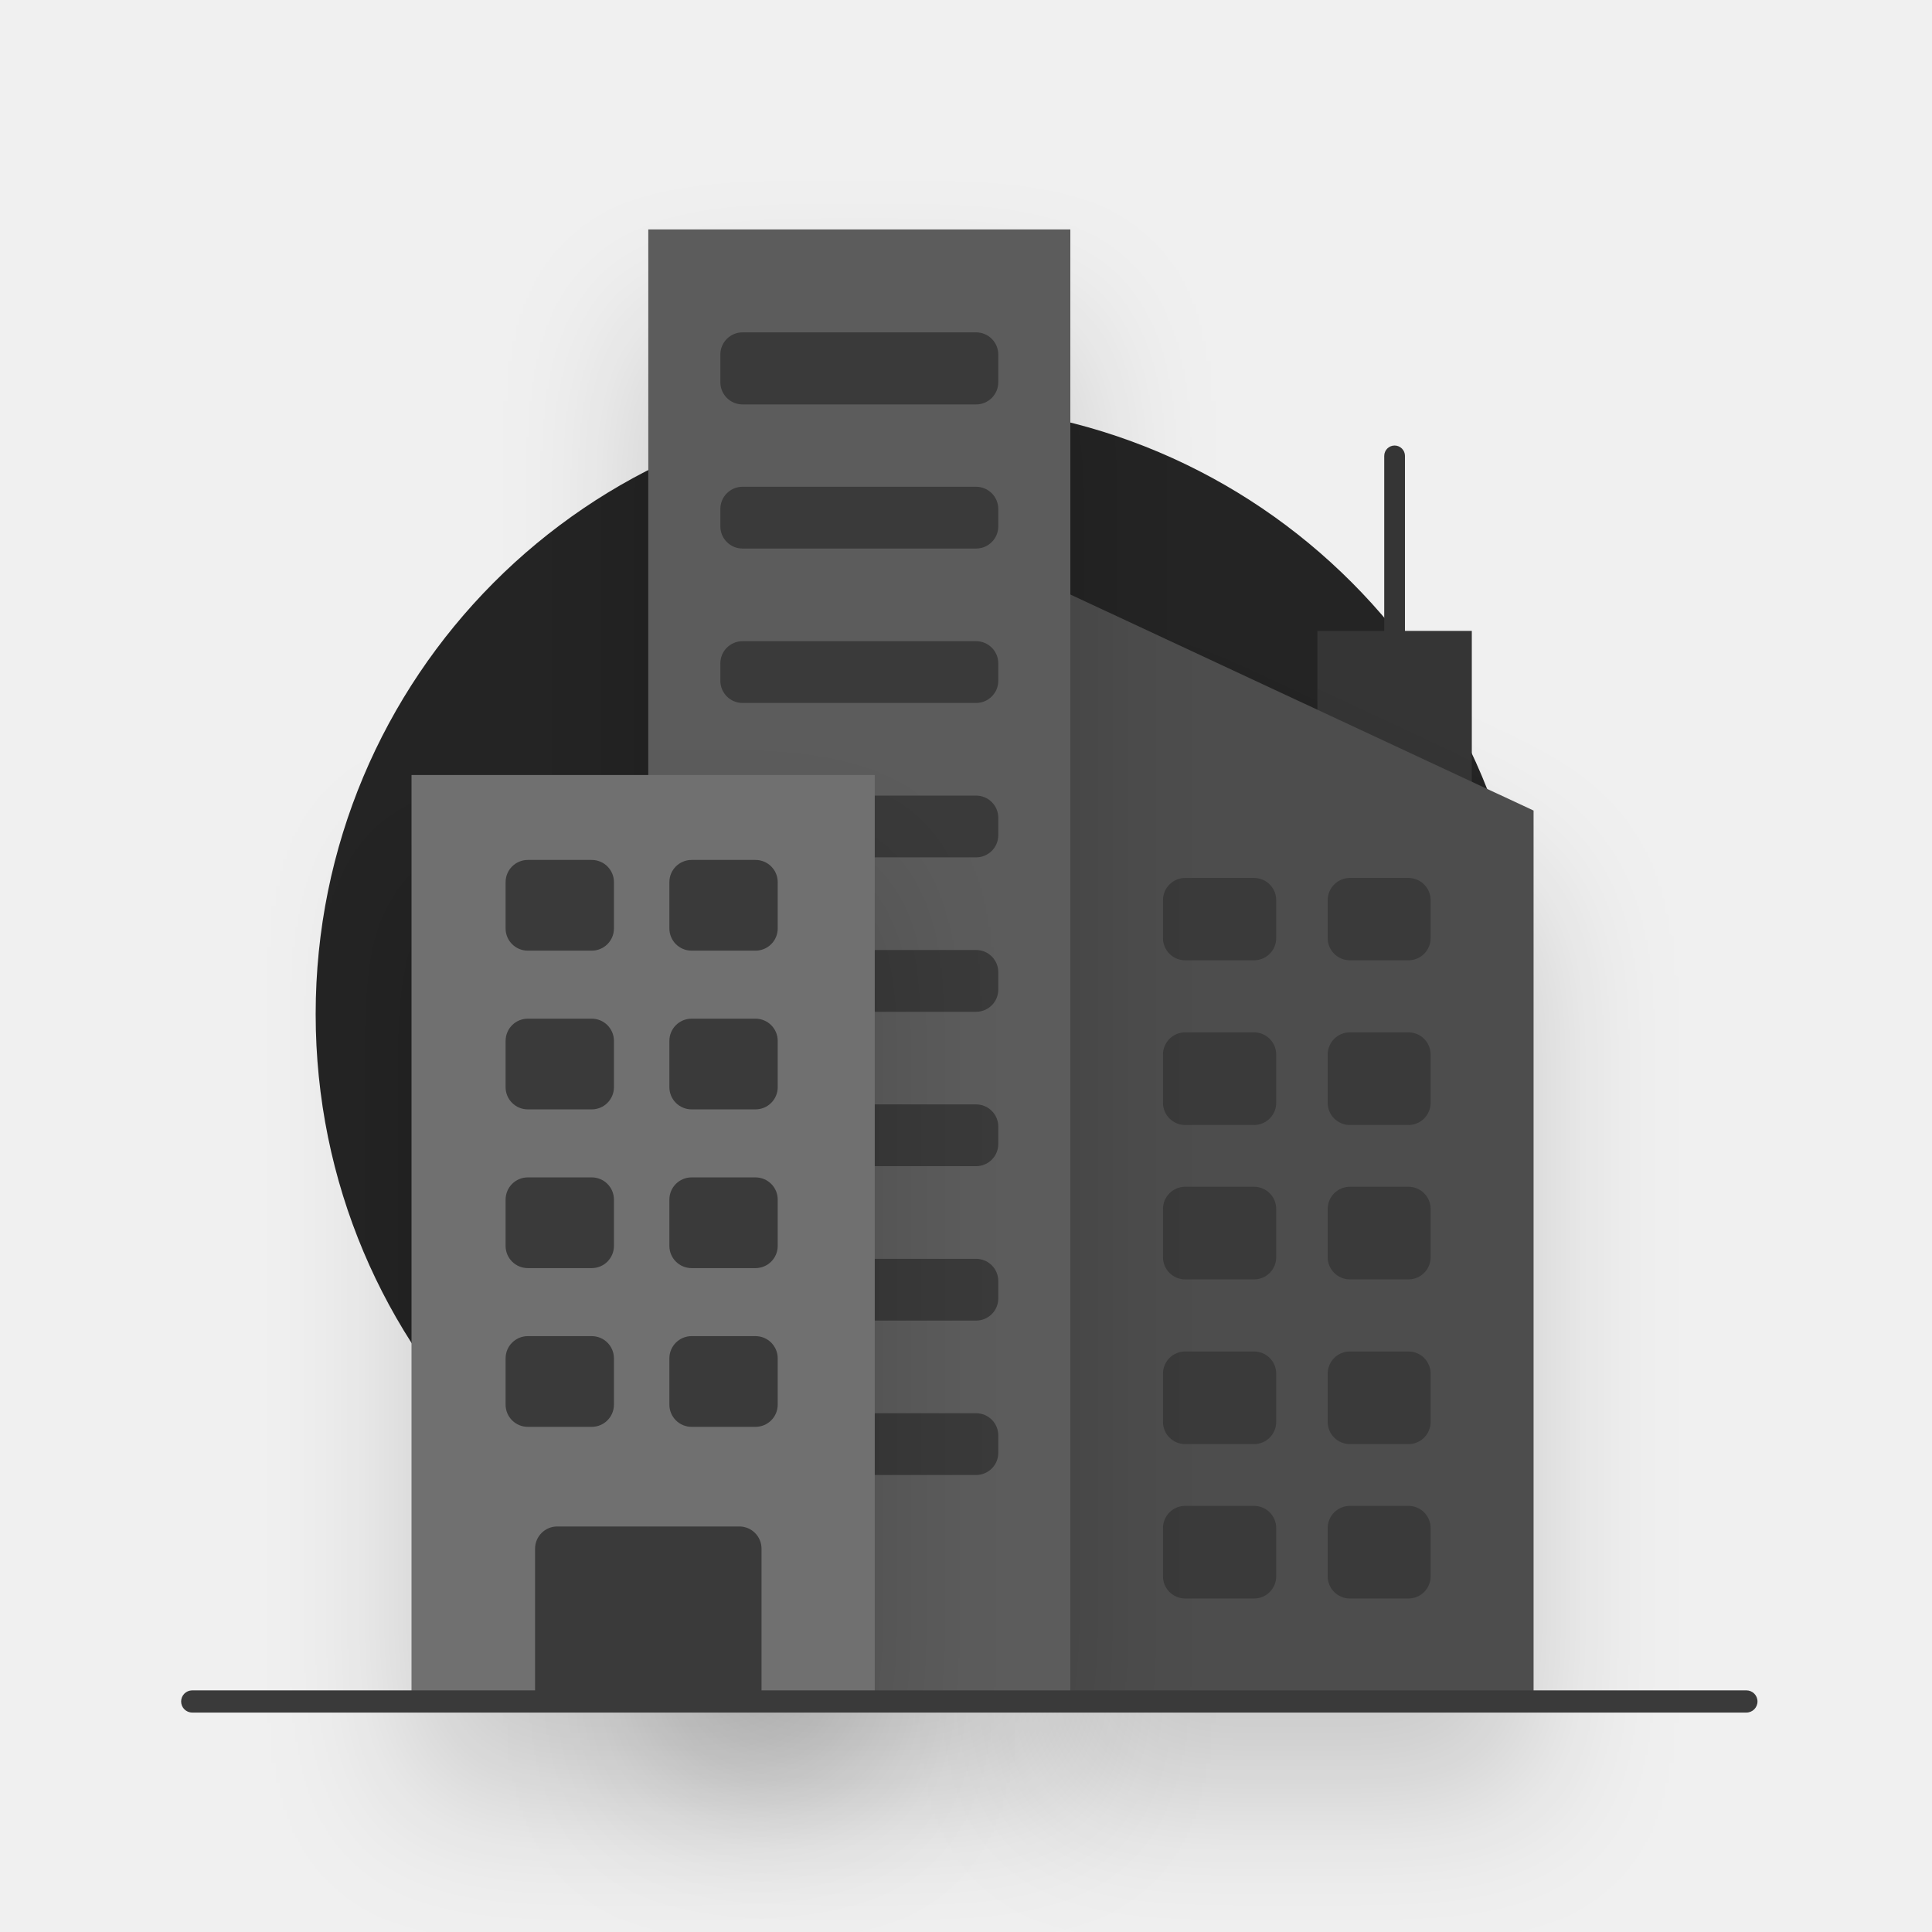
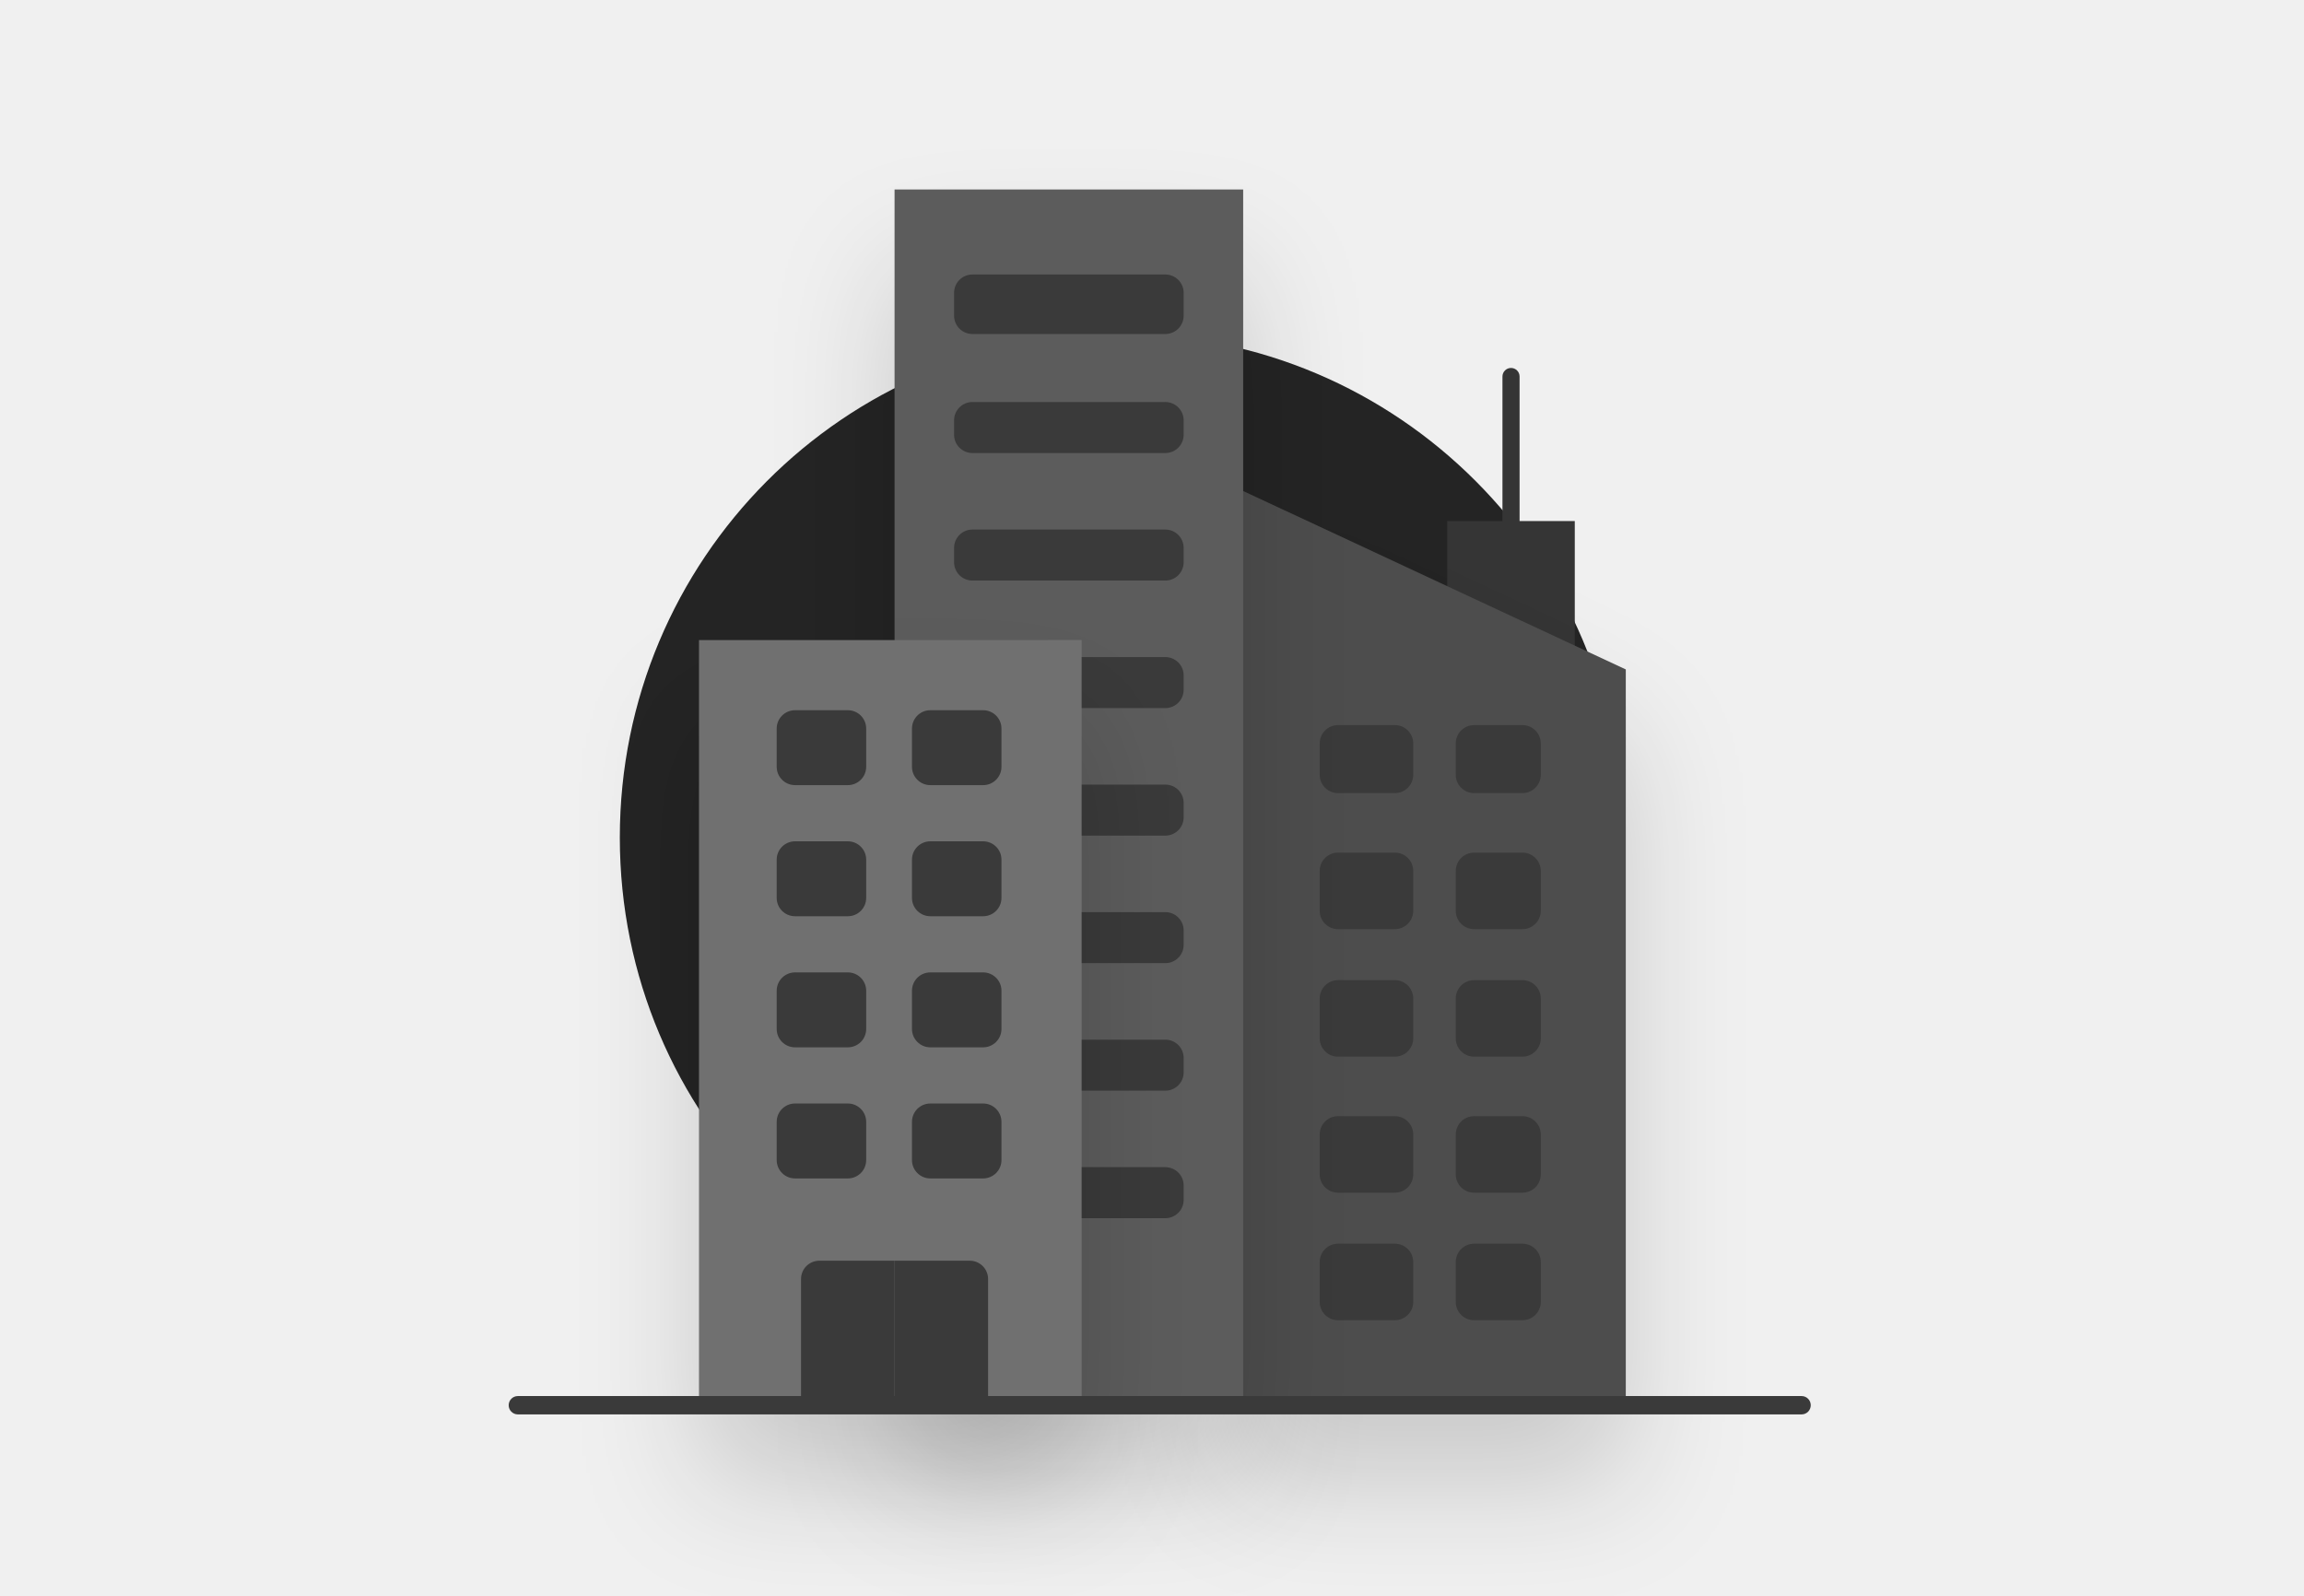
- <svg xmlns="http://www.w3.org/2000/svg" width="160" height="160" fill="none" viewBox="0 0 160 160">
-   <g clip-path="url(#a)">
-     <path fill="#242424" d="M76.404 134.389c27.779 0 50.262-22.602 50.262-50.489 0-27.887-22.483-50.408-50.262-50.408-27.778 0-50.262 22.603-50.262 50.49 0 27.968 22.565 50.407 50.262 50.407Z" />
-     <path fill="#353535" fill-rule="evenodd" d="M115.495 36.897c.474 0 .858.384.858.858v15.771a.858.858 0 1 1-1.717 0V37.755c0-.474.385-.858.859-.858Z" clip-rule="evenodd" />
-     <path fill="#353535" d="M109.101 52.248h12.788v12.787h-12.788V52.248Z" />
-     <g filter="url(#b)">
-       <path fill="#4D4D4D" d="m87.789 48.837 39.215 18.29v73.781H87.789v-92.07Z" />
+ <svg xmlns="http://www.w3.org/2000/svg" width="231" height="160" viewBox="0 0 231 160" fill="none">
+   <g clip-path="url(#clip0_4731_668)">
+     <path d="M112.405 134.389C140.183 134.389 162.667 111.787 162.667 83.9C162.667 56.013 140.183 33.492 112.405 33.492C84.626 33.492 62.143 56.094 62.143 83.981C62.143 111.95 84.707 134.389 112.405 134.389Z" fill="#242424" />
+     <path fill-rule="evenodd" clip-rule="evenodd" d="M151.495 36.896C151.969 36.896 152.354 37.281 152.354 37.755V53.526C152.354 54 151.969 54.385 151.495 54.385C151.021 54.385 150.637 54 150.637 53.526V37.755C150.637 37.281 151.021 36.896 151.495 36.896Z" fill="#353535" />
+     <path d="M145.101 52.248H157.888V65.035H145.101V52.248Z" fill="#353535" />
+     <g filter="url(#filter0_d_4731_668)">
+       <path d="M123.788 48.837L163.003 67.127V140.908H123.788V48.837Z" fill="#4D4D4D" />
    </g>
-     <path fill="#3A3A3A" d="M96.314 74.546c0-1.015.823-1.838 1.838-1.838h5.7c1.016 0 1.839.823 1.839 1.838v3.143a1.839 1.839 0 0 1-1.839 1.839h-5.7a1.839 1.839 0 0 1-1.838-1.839v-3.142Zm0 12.788c0-1.015.823-1.839 1.838-1.839h5.7a1.84 1.84 0 0 1 1.839 1.84v3.994a1.839 1.839 0 0 1-1.839 1.839h-5.7a1.839 1.839 0 0 1-1.838-1.839v-3.995Zm0 12.787c0-1.015.823-1.838 1.838-1.838h5.7c1.016 0 1.839.823 1.839 1.838v3.996a1.838 1.838 0 0 1-1.839 1.838h-5.7a1.838 1.838 0 0 1-1.838-1.838v-3.996Zm0 13.641c0-1.016.823-1.839 1.838-1.839h5.7c1.016 0 1.839.823 1.839 1.839v3.995a1.838 1.838 0 0 1-1.839 1.838h-5.7a1.838 1.838 0 0 1-1.838-1.838v-3.995Zm0 12.787c0-1.016.823-1.839 1.838-1.839h5.7c1.016 0 1.839.823 1.839 1.839v3.995a1.838 1.838 0 0 1-1.839 1.838h-5.7a1.838 1.838 0 0 1-1.838-1.838v-3.995Zm13.64-52.003c0-1.015.823-1.838 1.839-1.838h4.847c1.016 0 1.839.823 1.839 1.838v3.143a1.839 1.839 0 0 1-1.839 1.839h-4.847a1.839 1.839 0 0 1-1.839-1.839v-3.142Zm0 12.788a1.84 1.84 0 0 1 1.839-1.839h4.847a1.84 1.84 0 0 1 1.839 1.84v3.994a1.839 1.839 0 0 1-1.839 1.839h-4.847a1.839 1.839 0 0 1-1.839-1.839v-3.995Zm0 12.787c0-1.015.823-1.838 1.839-1.838h4.847c1.016 0 1.839.823 1.839 1.838v3.996a1.838 1.838 0 0 1-1.839 1.838h-4.847a1.838 1.838 0 0 1-1.839-1.838v-3.996Zm0 13.641c0-1.016.823-1.839 1.839-1.839h4.847c1.016 0 1.839.823 1.839 1.839v3.995a1.838 1.838 0 0 1-1.839 1.838h-4.847a1.838 1.838 0 0 1-1.839-1.838v-3.995Zm0 12.787c0-1.016.823-1.839 1.839-1.839h4.847c1.016 0 1.839.823 1.839 1.839v3.995a1.838 1.838 0 0 1-1.839 1.838h-4.847a1.838 1.838 0 0 1-1.839-1.838v-3.995Z" />
-     <g filter="url(#c)">
-       <path fill="#5C5C5C" d="M53.688 19h34.953v121.908H53.688V19Z" />
+     <path d="M132.313 74.546C132.313 73.531 133.137 72.708 134.152 72.708H139.852C140.868 72.708 141.691 73.531 141.691 74.546V77.689C141.691 78.704 140.868 79.528 139.852 79.528H134.152C133.137 79.528 132.313 78.704 132.313 77.689V74.546Z" fill="#3A3A3A" />
+     <path d="M132.313 87.334C132.313 86.319 133.137 85.495 134.152 85.495H139.852C140.868 85.495 141.691 86.319 141.691 87.334V91.329C141.691 92.345 140.868 93.168 139.852 93.168H134.152C133.137 93.168 132.313 92.345 132.313 91.329V87.334Z" fill="#3A3A3A" />
+     <path d="M132.313 100.121C132.313 99.106 133.137 98.283 134.152 98.283H139.852C140.868 98.283 141.691 99.106 141.691 100.121V104.116C141.691 105.132 140.868 105.955 139.852 105.955H134.152C133.137 105.955 132.313 105.132 132.313 104.116V100.121Z" fill="#3A3A3A" />
+     <path d="M132.313 113.761C132.313 112.746 133.137 111.923 134.152 111.923H139.852C140.868 111.923 141.691 112.746 141.691 113.761V117.756C141.691 118.772 140.868 119.595 139.852 119.595H134.152C133.137 119.595 132.313 118.772 132.313 117.756V113.761Z" fill="#3A3A3A" />
+     <path d="M132.313 126.549C132.313 125.533 133.137 124.71 134.152 124.71H139.852C140.868 124.71 141.691 125.533 141.691 126.549V130.544C141.691 131.559 140.868 132.383 139.852 132.383H134.152C133.137 132.383 132.313 131.559 132.313 130.544V126.549Z" fill="#3A3A3A" />
+     <path d="M145.954 74.546C145.954 73.531 146.777 72.708 147.793 72.708H152.64C153.656 72.708 154.479 73.531 154.479 74.546V77.689C154.479 78.704 153.656 79.528 152.64 79.528H147.793C146.777 79.528 145.954 78.704 145.954 77.689V74.546Z" fill="#3A3A3A" />
+     <path d="M145.954 87.334C145.954 86.319 146.777 85.495 147.793 85.495H152.64C153.656 85.495 154.479 86.319 154.479 87.334V91.329C154.479 92.345 153.656 93.168 152.64 93.168H147.793C146.777 93.168 145.954 92.345 145.954 91.329V87.334Z" fill="#3A3A3A" />
+     <path d="M145.954 100.121C145.954 99.106 146.777 98.283 147.793 98.283H152.64C153.656 98.283 154.479 99.106 154.479 100.121V104.116C154.479 105.132 153.656 105.955 152.64 105.955H147.793C146.777 105.955 145.954 105.132 145.954 104.116V100.121Z" fill="#3A3A3A" />
+     <path d="M145.954 113.761C145.954 112.746 146.777 111.923 147.793 111.923H152.64C153.656 111.923 154.479 112.746 154.479 113.761V117.756C154.479 118.772 153.656 119.595 152.64 119.595H147.793C146.777 119.595 145.954 118.772 145.954 117.756V113.761Z" fill="#3A3A3A" />
+     <path d="M145.954 126.549C145.954 125.533 146.777 124.71 147.793 124.71H152.64C153.656 124.71 154.479 125.533 154.479 126.549V130.544C154.479 131.559 153.656 132.383 152.64 132.383H147.793C146.777 132.383 145.954 131.559 145.954 130.544V126.549Z" fill="#3A3A3A" />
+     <g filter="url(#filter1_d_4731_668)">
+       <path d="M89.689 19H124.641V140.908H89.689V19Z" fill="#5C5C5C" />
    </g>
-     <path fill="#3A3A3A" d="M59.656 29.364a1.84 1.84 0 0 1 1.839-1.839h19.34c1.016 0 1.839.823 1.839 1.839v2.29a1.839 1.839 0 0 1-1.839 1.839h-19.34a1.839 1.839 0 0 1-1.839-1.84v-2.29Zm0 12.787a1.84 1.84 0 0 1 1.839-1.839h19.34a1.84 1.84 0 0 1 1.839 1.84v1.437a1.839 1.839 0 0 1-1.839 1.839h-19.34a1.839 1.839 0 0 1-1.839-1.84v-1.437Zm0 12.788a1.84 1.84 0 0 1 1.839-1.839h19.34c1.016 0 1.839.823 1.839 1.839v1.437a1.839 1.839 0 0 1-1.839 1.84h-19.34a1.839 1.839 0 0 1-1.839-1.84V54.94Zm0 12.787c0-1.015.824-1.838 1.839-1.838h19.34c1.016 0 1.839.823 1.839 1.838v1.438a1.839 1.839 0 0 1-1.839 1.839h-19.34a1.839 1.839 0 0 1-1.839-1.839v-1.438Zm0 12.788a1.84 1.84 0 0 1 1.839-1.839h19.34c1.016 0 1.839.823 1.839 1.839v1.437a1.839 1.839 0 0 1-1.839 1.84h-19.34a1.839 1.839 0 0 1-1.839-1.84v-1.437Zm0 12.788a1.84 1.84 0 0 1 1.839-1.84h19.34a1.84 1.84 0 0 1 1.839 1.84v1.437a1.839 1.839 0 0 1-1.839 1.839h-19.34a1.839 1.839 0 0 1-1.839-1.839v-1.437Zm0 12.787a1.84 1.84 0 0 1 1.839-1.839h19.34a1.84 1.84 0 0 1 1.839 1.839v1.438a1.838 1.838 0 0 1-1.839 1.838h-19.34a1.838 1.838 0 0 1-1.839-1.838v-1.438Zm0 12.787c0-1.015.824-1.838 1.839-1.838h19.34c1.016 0 1.839.823 1.839 1.838v1.438a1.84 1.84 0 0 1-1.839 1.839h-19.34a1.84 1.84 0 0 1-1.839-1.839v-1.438Z" />
-     <g filter="url(#d)">
-       <path fill="#707070" d="M34.081 64.183h38.363v76.725H34.08V64.183Z" />
+     <path d="M95.656 29.364C95.656 28.348 96.48 27.525 97.495 27.525H116.835C117.851 27.525 118.674 28.348 118.674 29.364V31.654C118.674 32.669 117.851 33.492 116.835 33.492H97.495C96.48 33.492 95.656 32.669 95.656 31.654V29.364Z" fill="#3A3A3A" />
+     <path d="M95.656 42.151C95.656 41.136 96.48 40.312 97.495 40.312H116.835C117.851 40.312 118.674 41.136 118.674 42.151V43.589C118.674 44.604 117.851 45.428 116.835 45.428H97.495C96.48 45.428 95.656 44.604 95.656 43.589V42.151Z" fill="#3A3A3A" />
+     <path d="M95.656 54.939C95.656 53.923 96.48 53.1 97.495 53.1H116.835C117.851 53.1 118.674 53.923 118.674 54.939V56.376C118.674 57.392 117.851 58.215 116.835 58.215H97.495C96.48 58.215 95.656 57.392 95.656 56.376V54.939Z" fill="#3A3A3A" />
+     <path d="M95.656 67.726C95.656 66.711 96.48 65.888 97.495 65.888H116.835C117.851 65.888 118.674 66.711 118.674 67.726V69.164C118.674 70.18 117.851 71.003 116.835 71.003H97.495C96.48 71.003 95.656 70.18 95.656 69.164V67.726Z" fill="#3A3A3A" />
+     <path d="M95.656 80.514C95.656 79.498 96.48 78.675 97.495 78.675H116.835C117.851 78.675 118.674 79.498 118.674 80.514V81.951C118.674 82.967 117.851 83.79 116.835 83.79H97.495C96.48 83.79 95.656 82.967 95.656 81.951V80.514Z" fill="#3A3A3A" />
+     <path d="M95.656 93.302C95.656 92.286 96.48 91.463 97.495 91.463H116.835C117.851 91.463 118.674 92.286 118.674 93.302V94.739C118.674 95.755 117.851 96.578 116.835 96.578H97.495C96.48 96.578 95.656 95.755 95.656 94.739V93.302Z" fill="#3A3A3A" />
+     <path d="M95.656 106.089C95.656 105.074 96.48 104.25 97.495 104.25H116.835C117.851 104.25 118.674 105.074 118.674 106.089V107.527C118.674 108.542 117.851 109.365 116.835 109.365H97.495C96.48 109.365 95.656 108.542 95.656 107.527V106.089Z" fill="#3A3A3A" />
+     <path d="M95.656 118.876C95.656 117.861 96.48 117.037 97.495 117.037H116.835C117.851 117.037 118.674 117.861 118.674 118.876V120.314C118.674 121.329 117.851 122.152 116.835 122.152H97.495C96.48 122.152 95.656 121.329 95.656 120.314V118.876Z" fill="#3A3A3A" />
+     <g filter="url(#filter2_d_4731_668)">
+       <path d="M70.081 64.183H108.444V140.908H70.081V64.183Z" fill="#707070" />
    </g>
-     <path fill="#3A3A3A" d="M41.872 73.055c0-1.015.823-1.838 1.839-1.838h5.295c1.015 0 1.838.823 1.838 1.838v3.834a1.839 1.839 0 0 1-1.838 1.84H43.71a1.839 1.839 0 0 1-1.839-1.84v-3.834Zm0 13.146c0-1.015.823-1.838 1.839-1.838h5.295c1.015 0 1.838.823 1.838 1.838v3.835a1.839 1.839 0 0 1-1.838 1.838H43.71a1.839 1.839 0 0 1-1.839-1.838V86.2Zm0 13.145c0-1.016.823-1.839 1.839-1.839h5.295c1.015 0 1.838.823 1.838 1.839v3.834a1.839 1.839 0 0 1-1.838 1.839H43.71a1.839 1.839 0 0 1-1.839-1.839v-3.834Zm0 13.146a1.84 1.84 0 0 1 1.839-1.839h5.295a1.84 1.84 0 0 1 1.838 1.839v3.834a1.839 1.839 0 0 1-1.838 1.839H43.71a1.839 1.839 0 0 1-1.839-1.839v-3.834Zm2.44 15.762c0-1.015.823-1.838 1.838-1.838h7.539v14.492h-9.377v-12.654Zm11.123-55.199c0-1.015.823-1.838 1.838-1.838h5.295c1.016 0 1.839.823 1.839 1.838v3.834a1.839 1.839 0 0 1-1.839 1.84h-5.295a1.839 1.839 0 0 1-1.838-1.84v-3.834Zm0 13.146c0-1.015.823-1.838 1.838-1.838h5.295c1.016 0 1.839.823 1.839 1.838v3.835a1.839 1.839 0 0 1-1.839 1.838h-5.295a1.839 1.839 0 0 1-1.838-1.838V86.2Zm0 13.145c0-1.016.823-1.839 1.838-1.839h5.295c1.016 0 1.839.823 1.839 1.839v3.834a1.839 1.839 0 0 1-1.839 1.839h-5.295a1.839 1.839 0 0 1-1.838-1.839v-3.834Zm0 13.146a1.84 1.84 0 0 1 1.838-1.839h5.295a1.84 1.84 0 0 1 1.839 1.839v3.834a1.839 1.839 0 0 1-1.839 1.839h-5.295a1.839 1.839 0 0 1-1.838-1.839v-3.834Zm-1.746 13.924h7.539c1.015 0 1.838.823 1.838 1.838v12.654H53.69v-14.492Z" />
-     <path fill="#3A3A3A" fill-rule="evenodd" d="M15 140.908a.92.92 0 0 1 .92-.919h128.709a.918.918 0 1 1 0 1.838H15.919a.919.919 0 0 1-.919-.919Z" clip-rule="evenodd" />
+     <path d="M77.872 73.055C77.872 72.04 78.695 71.216 79.711 71.216H85.006C86.021 71.216 86.844 72.04 86.844 73.055V76.889C86.844 77.905 86.021 78.728 85.006 78.728H79.711C78.695 78.728 77.872 77.905 77.872 76.889V73.055Z" fill="#3A3A3A" />
+     <path d="M77.872 86.201C77.872 85.186 78.695 84.362 79.711 84.362H85.006C86.021 84.362 86.844 85.186 86.844 86.201V90.035C86.844 91.051 86.021 91.874 85.006 91.874H79.711C78.695 91.874 77.872 91.051 77.872 90.035V86.201Z" fill="#3A3A3A" />
+     <path d="M77.872 99.346C77.872 98.33 78.695 97.507 79.711 97.507H85.006C86.021 97.507 86.844 98.33 86.844 99.346V103.18C86.844 104.196 86.021 105.019 85.006 105.019H79.711C78.695 105.019 77.872 104.196 77.872 103.18V99.346Z" fill="#3A3A3A" />
+     <path d="M77.872 112.492C77.872 111.476 78.695 110.653 79.711 110.653H85.006C86.021 110.653 86.844 111.476 86.844 112.492V116.326C86.844 117.342 86.021 118.165 85.006 118.165H79.711C78.695 118.165 77.872 117.342 77.872 116.326V112.492Z" fill="#3A3A3A" />
+     <path d="M80.311 128.254C80.311 127.239 81.135 126.415 82.15 126.415H89.689V140.908H80.311V128.254Z" fill="#3A3A3A" />
+     <path d="M91.435 73.055C91.435 72.04 92.258 71.216 93.273 71.216H98.568C99.584 71.216 100.407 72.04 100.407 73.055V76.889C100.407 77.905 99.584 78.728 98.568 78.728H93.273C92.258 78.728 91.435 77.905 91.435 76.889V73.055Z" fill="#3A3A3A" />
+     <path d="M91.435 86.201C91.435 85.186 92.258 84.362 93.273 84.362H98.568C99.584 84.362 100.407 85.186 100.407 86.201V90.035C100.407 91.051 99.584 91.874 98.568 91.874H93.273C92.258 91.874 91.435 91.051 91.435 90.035V86.201Z" fill="#3A3A3A" />
+     <path d="M91.435 99.346C91.435 98.33 92.258 97.507 93.273 97.507H98.568C99.584 97.507 100.407 98.33 100.407 99.346V103.18C100.407 104.196 99.584 105.019 98.568 105.019H93.273C92.258 105.019 91.435 104.196 91.435 103.18V99.346Z" fill="#3A3A3A" />
+     <path d="M91.435 112.492C91.435 111.476 92.258 110.653 93.273 110.653H98.568C99.584 110.653 100.407 111.476 100.407 112.492V116.326C100.407 117.342 99.584 118.165 98.568 118.165H93.273C92.258 118.165 91.435 117.342 91.435 116.326V112.492Z" fill="#3A3A3A" />
+     <path d="M89.689 126.415H97.228C98.244 126.415 99.067 127.239 99.067 128.254V140.908H89.689V126.415Z" fill="#3A3A3A" />
+     <path fill-rule="evenodd" clip-rule="evenodd" d="M51 140.908C51 140.4 51.412 139.988 51.919 139.988H180.629C181.137 139.988 181.548 140.4 181.548 140.908C181.548 141.416 181.137 141.827 180.629 141.827H51.919C51.412 141.827 51 141.416 51 140.908Z" fill="#3A3A3A" />
  </g>
  <defs>
-     <filter id="b" width="63.215" height="116.07" x="75.789" y="44.837" color-interpolation-filters="sRGB" filterUnits="userSpaceOnUse">
+     <filter id="filter0_d_4731_668" x="111.788" y="44.837" width="63.215" height="116.07" filterUnits="userSpaceOnUse" color-interpolation-filters="sRGB">
      <feFlood flood-opacity="0" result="BackgroundImageFix" />
-       <feColorMatrix in="SourceAlpha" result="hardAlpha" values="0 0 0 0 0 0 0 0 0 0 0 0 0 0 0 0 0 0 127 0" />
+       <feColorMatrix in="SourceAlpha" type="matrix" values="0 0 0 0 0 0 0 0 0 0 0 0 0 0 0 0 0 0 127 0" result="hardAlpha" />
      <feOffset dy="8" />
      <feGaussianBlur stdDeviation="6" />
-       <feColorMatrix values="0 0 0 0 0 0 0 0 0 0 0 0 0 0 0 0 0 0 0.16 0" />
-       <feBlend in2="BackgroundImageFix" result="effect1_dropShadow_3267_4902" />
-       <feBlend in="SourceGraphic" in2="effect1_dropShadow_3267_4902" result="shape" />
+       <feColorMatrix type="matrix" values="0 0 0 0 0 0 0 0 0 0 0 0 0 0 0 0 0 0 0.16 0" />
+       <feBlend mode="normal" in2="BackgroundImageFix" result="effect1_dropShadow_4731_668" />
+       <feBlend mode="normal" in="SourceGraphic" in2="effect1_dropShadow_4731_668" result="shape" />
    </filter>
-     <filter id="c" width="58.953" height="145.908" x="41.688" y="15" color-interpolation-filters="sRGB" filterUnits="userSpaceOnUse">
+     <filter id="filter1_d_4731_668" x="77.689" y="15" width="58.952" height="145.908" filterUnits="userSpaceOnUse" color-interpolation-filters="sRGB">
      <feFlood flood-opacity="0" result="BackgroundImageFix" />
-       <feColorMatrix in="SourceAlpha" result="hardAlpha" values="0 0 0 0 0 0 0 0 0 0 0 0 0 0 0 0 0 0 127 0" />
+       <feColorMatrix in="SourceAlpha" type="matrix" values="0 0 0 0 0 0 0 0 0 0 0 0 0 0 0 0 0 0 127 0" result="hardAlpha" />
      <feOffset dy="8" />
      <feGaussianBlur stdDeviation="6" />
-       <feColorMatrix values="0 0 0 0 0 0 0 0 0 0 0 0 0 0 0 0 0 0 0.16 0" />
-       <feBlend in2="BackgroundImageFix" result="effect1_dropShadow_3267_4902" />
-       <feBlend in="SourceGraphic" in2="effect1_dropShadow_3267_4902" result="shape" />
+       <feColorMatrix type="matrix" values="0 0 0 0 0 0 0 0 0 0 0 0 0 0 0 0 0 0 0.16 0" />
+       <feBlend mode="normal" in2="BackgroundImageFix" result="effect1_dropShadow_4731_668" />
+       <feBlend mode="normal" in="SourceGraphic" in2="effect1_dropShadow_4731_668" result="shape" />
    </filter>
-     <filter id="d" width="62.363" height="100.725" x="22.081" y="60.183" color-interpolation-filters="sRGB" filterUnits="userSpaceOnUse">
+     <filter id="filter2_d_4731_668" x="58.081" y="60.183" width="62.362" height="100.725" filterUnits="userSpaceOnUse" color-interpolation-filters="sRGB">
      <feFlood flood-opacity="0" result="BackgroundImageFix" />
-       <feColorMatrix in="SourceAlpha" result="hardAlpha" values="0 0 0 0 0 0 0 0 0 0 0 0 0 0 0 0 0 0 127 0" />
+       <feColorMatrix in="SourceAlpha" type="matrix" values="0 0 0 0 0 0 0 0 0 0 0 0 0 0 0 0 0 0 127 0" result="hardAlpha" />
      <feOffset dy="8" />
      <feGaussianBlur stdDeviation="6" />
-       <feColorMatrix values="0 0 0 0 0 0 0 0 0 0 0 0 0 0 0 0 0 0 0.16 0" />
-       <feBlend in2="BackgroundImageFix" result="effect1_dropShadow_3267_4902" />
-       <feBlend in="SourceGraphic" in2="effect1_dropShadow_3267_4902" result="shape" />
+       <feColorMatrix type="matrix" values="0 0 0 0 0 0 0 0 0 0 0 0 0 0 0 0 0 0 0.16 0" />
+       <feBlend mode="normal" in2="BackgroundImageFix" result="effect1_dropShadow_4731_668" />
+       <feBlend mode="normal" in="SourceGraphic" in2="effect1_dropShadow_4731_668" result="shape" />
    </filter>
-     <clipPath id="a">
-       <path fill="#fff" d="M0 0h160v160H0z" />
+     <clipPath id="clip0_4731_668">
+       <rect width="230" height="160" fill="white" transform="translate(0.791992)" />
    </clipPath>
  </defs>
</svg>
